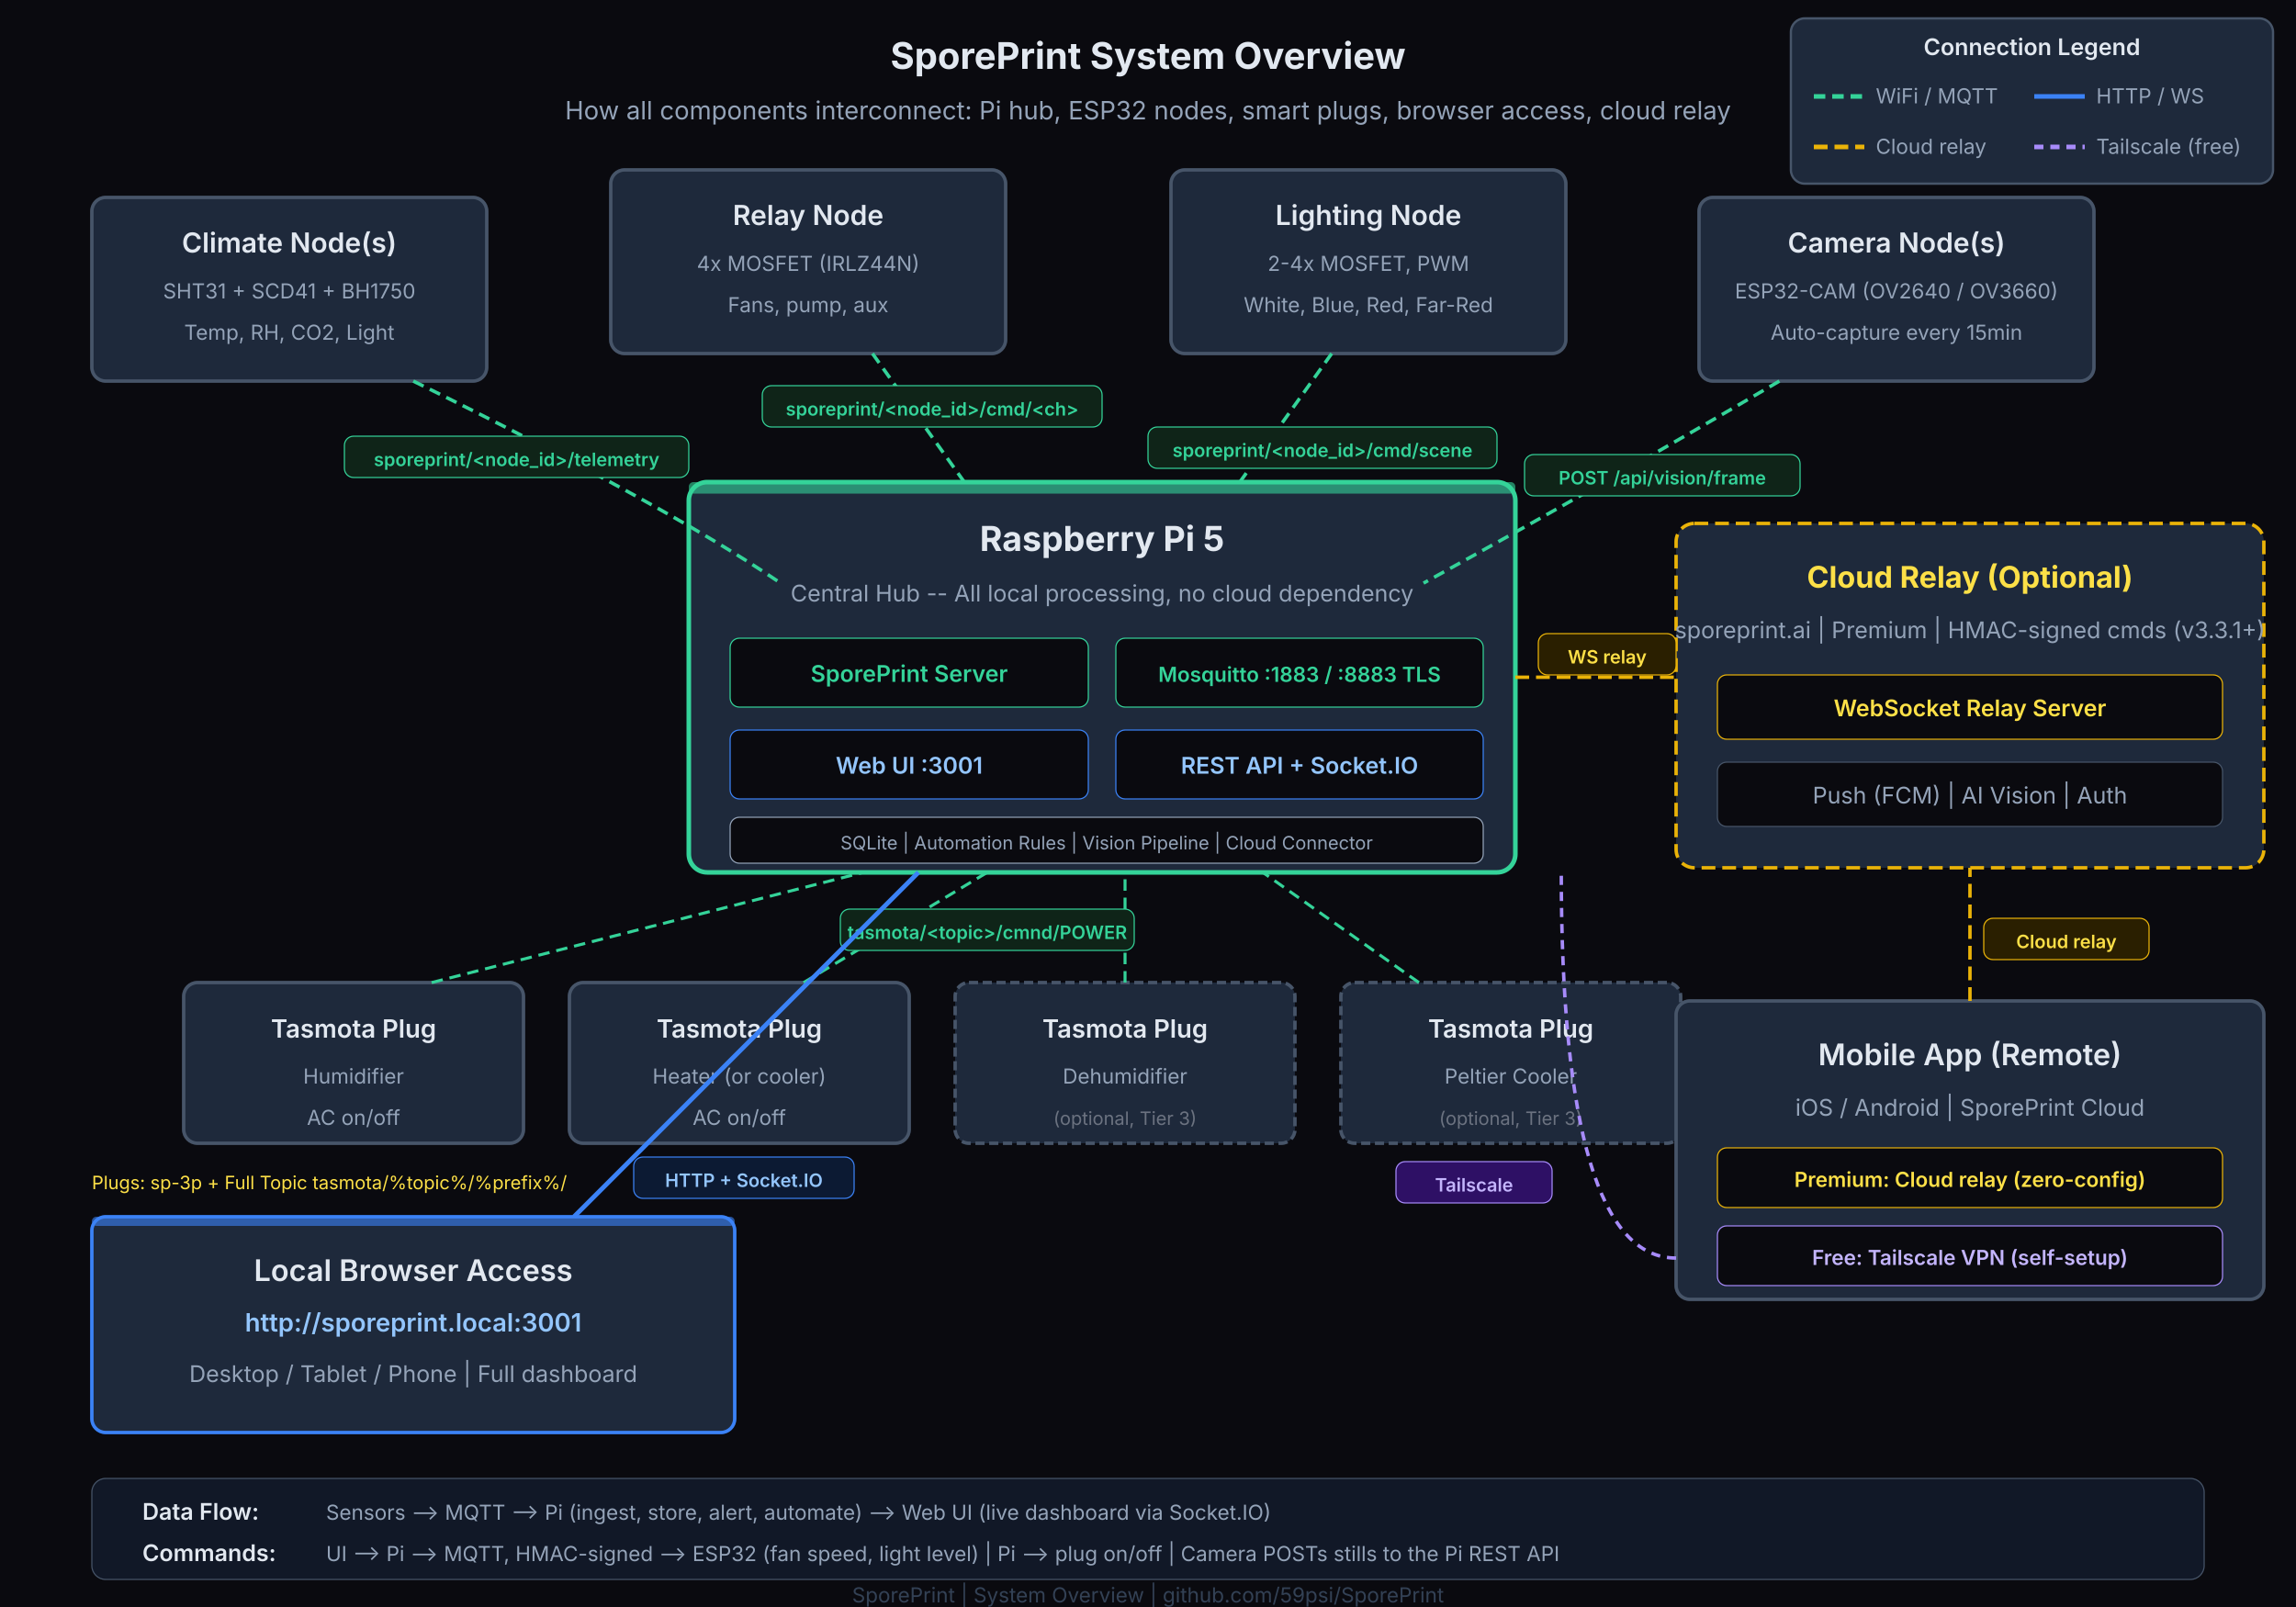
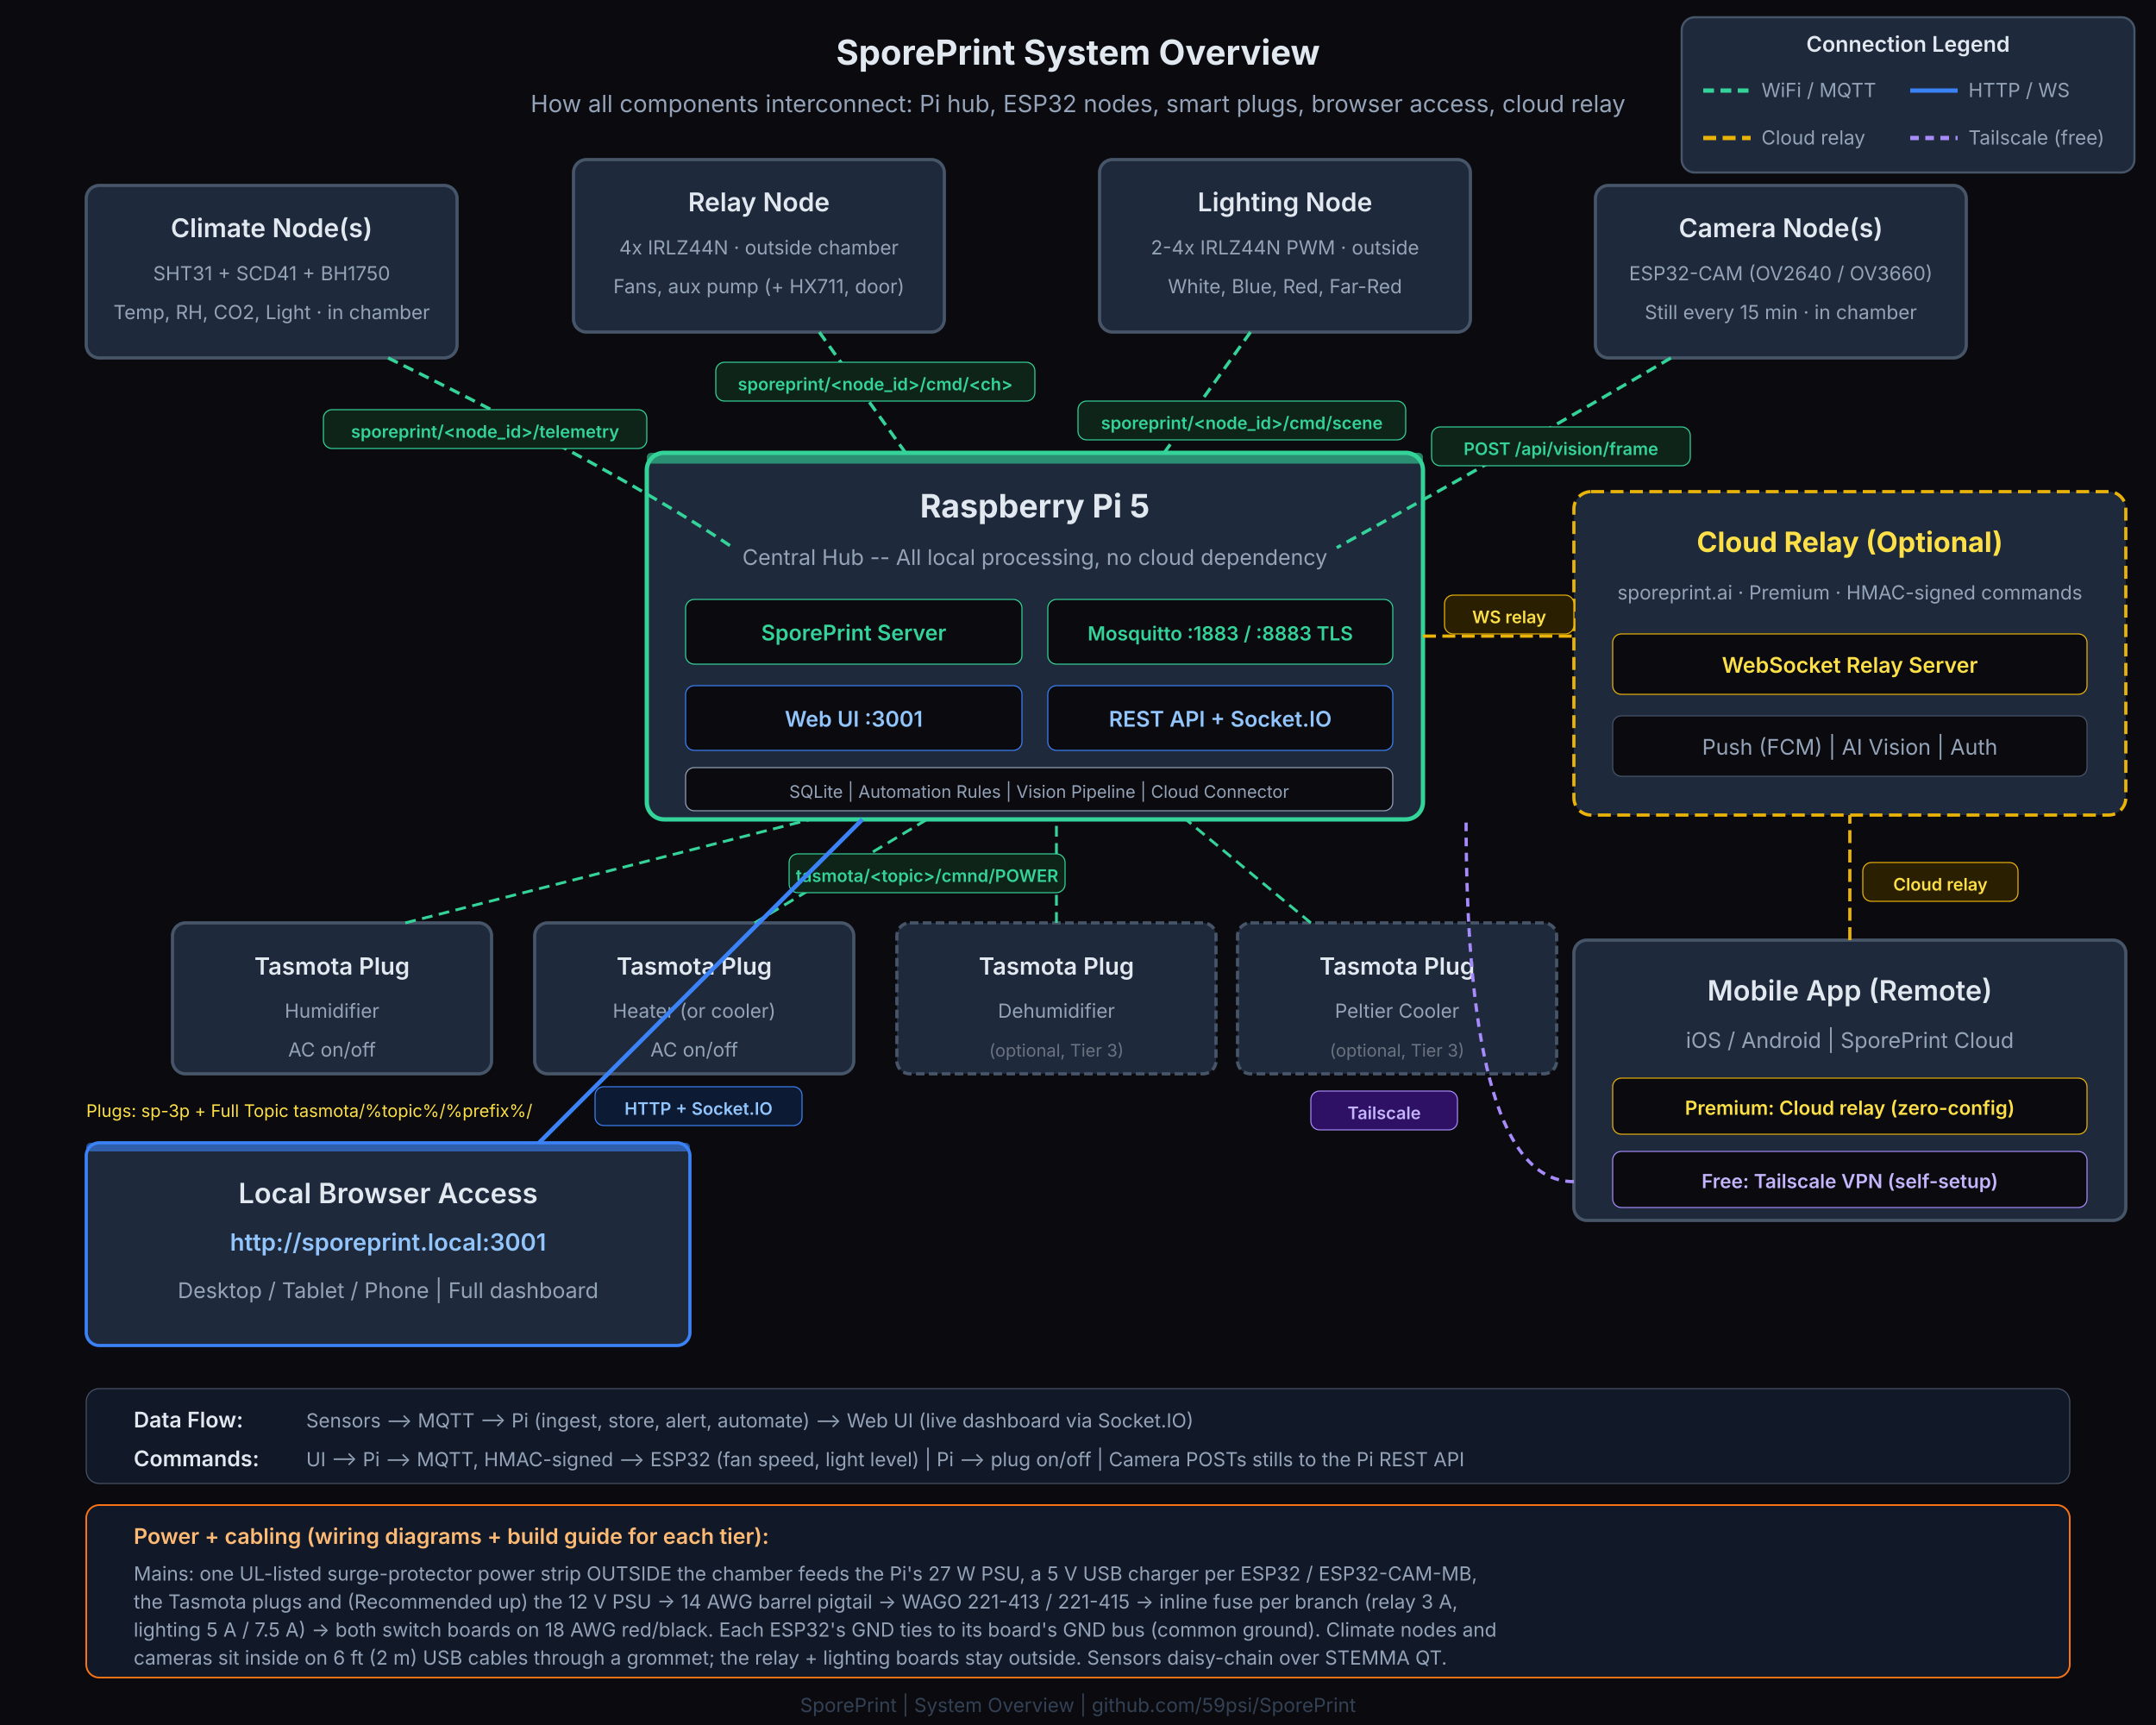
- <svg xmlns="http://www.w3.org/2000/svg" viewBox="0 0 1000 700" width="1000" height="700">
-   <rect width="1000" height="700" fill="#0a0a0f" />
+ <svg xmlns="http://www.w3.org/2000/svg" viewBox="0 0 1000 800" width="1000" height="800">
+   <rect width="1000" height="800" fill="#0a0a0f" />
  <text x="500" y="30" text-anchor="middle" fill="#e2e8f0" font-family="system-ui, -apple-system, sans-serif" font-size="16" font-weight="700">SporePrint System Overview</text>
  <text x="500" y="52" text-anchor="middle" fill="#94a3b8" font-family="system-ui, -apple-system, sans-serif" font-size="11">How all components interconnect: Pi hub, ESP32 nodes, smart plugs, browser access, cloud relay</text>
  <rect x="780" y="8" width="210" height="72" rx="6" fill="#1e293b" stroke="#475569" stroke-width="1" />
  <text x="885" y="24" text-anchor="middle" fill="#e2e8f0" font-family="system-ui, -apple-system, sans-serif" font-size="10" font-weight="600">Connection Legend</text>
  <line x1="790" y1="42" x2="812" y2="42" stroke="#34d399" stroke-width="2" stroke-dasharray="5,3" />
  <text x="817" y="45" fill="#94a3b8" font-family="system-ui, -apple-system, sans-serif" font-size="9">WiFi / MQTT</text>
  <line x1="886" y1="42" x2="908" y2="42" stroke="#3b82f6" stroke-width="2" />
  <text x="913" y="45" fill="#94a3b8" font-family="system-ui, -apple-system, sans-serif" font-size="9">HTTP / WS</text>
  <line x1="790" y1="64" x2="812" y2="64" stroke="#eab308" stroke-width="2" stroke-dasharray="6,3" />
  <text x="817" y="67" fill="#94a3b8" font-family="system-ui, -apple-system, sans-serif" font-size="9">Cloud relay</text>
  <line x1="886" y1="64" x2="908" y2="64" stroke="#a78bfa" stroke-width="2" stroke-dasharray="4,3" />
  <text x="913" y="67" fill="#94a3b8" font-family="system-ui, -apple-system, sans-serif" font-size="9">Tailscale (free)</text>
  <rect x="300" y="210" width="360" height="170" rx="8" fill="#1e293b" stroke="#34d399" stroke-width="2" />
  <rect x="300" y="210" width="360" height="5" rx="2" fill="#34d399" opacity="0.6" />
  <text x="480" y="240" text-anchor="middle" fill="#e2e8f0" font-family="system-ui, -apple-system, sans-serif" font-size="15" font-weight="700">Raspberry Pi 5</text>
  <text x="480" y="262" text-anchor="middle" fill="#94a3b8" font-family="system-ui, -apple-system, sans-serif" font-size="10">Central Hub -- All local processing, no cloud dependency</text>
  <rect x="318" y="278" width="156" height="30" rx="4" fill="#0a0a0f" stroke="#34d399" stroke-width="0.5" />
  <text x="396" y="297" text-anchor="middle" fill="#34d399" font-family="system-ui, -apple-system, sans-serif" font-size="10" font-weight="600">SporePrint Server</text>
  <rect x="486" y="278" width="160" height="30" rx="4" fill="#0a0a0f" stroke="#34d399" stroke-width="0.5" />
  <text x="566" y="297" text-anchor="middle" fill="#34d399" font-family="system-ui, -apple-system, sans-serif" font-size="9" font-weight="600">Mosquitto :1883 / :8883 TLS</text>
  <rect x="318" y="318" width="156" height="30" rx="4" fill="#0a0a0f" stroke="#3b82f6" stroke-width="0.5" />
  <text x="396" y="337" text-anchor="middle" fill="#93c5fd" font-family="system-ui, -apple-system, sans-serif" font-size="10" font-weight="600">Web UI :3001</text>
  <rect x="486" y="318" width="160" height="30" rx="4" fill="#0a0a0f" stroke="#3b82f6" stroke-width="0.5" />
  <text x="566" y="337" text-anchor="middle" fill="#93c5fd" font-family="system-ui, -apple-system, sans-serif" font-size="10" font-weight="600">REST API + Socket.IO</text>
  <rect x="318" y="356" width="328" height="20" rx="4" fill="#0a0a0f" stroke="#94a3b8" stroke-width="0.5" />
  <text x="482" y="370" text-anchor="middle" fill="#94a3b8" font-family="system-ui, -apple-system, sans-serif" font-size="8">SQLite | Automation Rules | Vision Pipeline | Cloud Connector</text>
  <rect x="40" y="86" width="172" height="80" rx="6" fill="#1e293b" stroke="#475569" stroke-width="1.5" />
  <text x="126" y="110" text-anchor="middle" fill="#e2e8f0" font-family="system-ui, -apple-system, sans-serif" font-size="12" font-weight="600">Climate Node(s)</text>
  <text x="126" y="130" text-anchor="middle" fill="#94a3b8" font-family="system-ui, -apple-system, sans-serif" font-size="9">SHT31 + SCD41 + BH1750</text>
-   <text x="126" y="148" text-anchor="middle" fill="#94a3b8" font-family="system-ui, -apple-system, sans-serif" font-size="9">Temp, RH, CO2, Light</text>
+   <text x="126" y="148" text-anchor="middle" fill="#94a3b8" font-family="system-ui, -apple-system, sans-serif" font-size="9">Temp, RH, CO2, Light · in chamber</text>
  <path d="M 180 166 Q 290 220 340 254" fill="none" stroke="#34d399" stroke-width="1.5" stroke-dasharray="5,3" />
  <g>
    <rect x="150" y="190" width="150" height="18" rx="4" fill="#0f2418" stroke="#34d399" stroke-width="0.5" />
    <text x="225" y="203" text-anchor="middle" fill="#34d399" font-family="system-ui, -apple-system, sans-serif" font-size="8" font-weight="600">sporeprint/&lt;node_id&gt;/telemetry</text>
  </g>
  <rect x="266" y="74" width="172" height="80" rx="6" fill="#1e293b" stroke="#475569" stroke-width="1.5" />
  <text x="352" y="98" text-anchor="middle" fill="#e2e8f0" font-family="system-ui, -apple-system, sans-serif" font-size="12" font-weight="600">Relay Node</text>
-   <text x="352" y="118" text-anchor="middle" fill="#94a3b8" font-family="system-ui, -apple-system, sans-serif" font-size="9">4x MOSFET (IRLZ44N)</text>
-   <text x="352" y="136" text-anchor="middle" fill="#94a3b8" font-family="system-ui, -apple-system, sans-serif" font-size="9">Fans, pump, aux</text>
+   <text x="352" y="118" text-anchor="middle" fill="#94a3b8" font-family="system-ui, -apple-system, sans-serif" font-size="9">4x IRLZ44N · outside chamber</text>
+   <text x="352" y="136" text-anchor="middle" fill="#94a3b8" font-family="system-ui, -apple-system, sans-serif" font-size="9">Fans, aux pump (+ HX711, door)</text>
  <path d="M 380 154 L 420 210" fill="none" stroke="#34d399" stroke-width="1.5" stroke-dasharray="5,3" />
  <g>
    <rect x="332" y="168" width="148" height="18" rx="4" fill="#0f2418" stroke="#34d399" stroke-width="0.5" />
    <text x="406" y="181" text-anchor="middle" fill="#34d399" font-family="system-ui, -apple-system, sans-serif" font-size="8" font-weight="600">sporeprint/&lt;node_id&gt;/cmd/&lt;ch&gt;</text>
  </g>
  <rect x="510" y="74" width="172" height="80" rx="6" fill="#1e293b" stroke="#475569" stroke-width="1.5" />
  <text x="596" y="98" text-anchor="middle" fill="#e2e8f0" font-family="system-ui, -apple-system, sans-serif" font-size="12" font-weight="600">Lighting Node</text>
-   <text x="596" y="118" text-anchor="middle" fill="#94a3b8" font-family="system-ui, -apple-system, sans-serif" font-size="9">2-4x MOSFET, PWM</text>
+   <text x="596" y="118" text-anchor="middle" fill="#94a3b8" font-family="system-ui, -apple-system, sans-serif" font-size="9">2-4x IRLZ44N PWM · outside</text>
  <text x="596" y="136" text-anchor="middle" fill="#94a3b8" font-family="system-ui, -apple-system, sans-serif" font-size="9">White, Blue, Red, Far-Red</text>
  <path d="M 580 154 L 540 210" fill="none" stroke="#34d399" stroke-width="1.5" stroke-dasharray="5,3" />
  <g>
    <rect x="500" y="186" width="152" height="18" rx="4" fill="#0f2418" stroke="#34d399" stroke-width="0.5" />
    <text x="576" y="199" text-anchor="middle" fill="#34d399" font-family="system-ui, -apple-system, sans-serif" font-size="8" font-weight="600">sporeprint/&lt;node_id&gt;/cmd/scene</text>
  </g>
  <rect x="740" y="86" width="172" height="80" rx="6" fill="#1e293b" stroke="#475569" stroke-width="1.5" />
  <text x="826" y="110" text-anchor="middle" fill="#e2e8f0" font-family="system-ui, -apple-system, sans-serif" font-size="12" font-weight="600">Camera Node(s)</text>
  <text x="826" y="130" text-anchor="middle" fill="#94a3b8" font-family="system-ui, -apple-system, sans-serif" font-size="9">ESP32-CAM (OV2640 / OV3660)</text>
-   <text x="826" y="148" text-anchor="middle" fill="#94a3b8" font-family="system-ui, -apple-system, sans-serif" font-size="9">Auto-capture every 15min</text>
+   <text x="826" y="148" text-anchor="middle" fill="#94a3b8" font-family="system-ui, -apple-system, sans-serif" font-size="9">Still every 15 min · in chamber</text>
  <path d="M 775 166 Q 700 210 620 254" fill="none" stroke="#34d399" stroke-width="1.5" stroke-dasharray="5,3" />
  <g>
    <rect x="664" y="198" width="120" height="18" rx="4" fill="#0f2418" stroke="#34d399" stroke-width="0.5" />
    <text x="724" y="211" text-anchor="middle" fill="#34d399" font-family="system-ui, -apple-system, sans-serif" font-size="8" font-weight="600">POST /api/vision/frame</text>
  </g>
  <rect x="80" y="428" width="148" height="70" rx="6" fill="#1e293b" stroke="#475569" stroke-width="1.5" />
  <text x="154" y="452" text-anchor="middle" fill="#e2e8f0" font-family="system-ui, -apple-system, sans-serif" font-size="11" font-weight="600">Tasmota Plug</text>
  <text x="154" y="472" text-anchor="middle" fill="#94a3b8" font-family="system-ui, -apple-system, sans-serif" font-size="9">Humidifier</text>
  <text x="154" y="490" text-anchor="middle" fill="#94a3b8" font-family="system-ui, -apple-system, sans-serif" font-size="9">AC on/off</text>
  <rect x="248" y="428" width="148" height="70" rx="6" fill="#1e293b" stroke="#475569" stroke-width="1.5" />
  <text x="322" y="452" text-anchor="middle" fill="#e2e8f0" font-family="system-ui, -apple-system, sans-serif" font-size="11" font-weight="600">Tasmota Plug</text>
  <text x="322" y="472" text-anchor="middle" fill="#94a3b8" font-family="system-ui, -apple-system, sans-serif" font-size="9">Heater (or cooler)</text>
  <text x="322" y="490" text-anchor="middle" fill="#94a3b8" font-family="system-ui, -apple-system, sans-serif" font-size="9">AC on/off</text>
  <rect x="416" y="428" width="148" height="70" rx="6" fill="#1e293b" stroke="#475569" stroke-width="1.5" stroke-dasharray="4,2" />
  <text x="490" y="452" text-anchor="middle" fill="#e2e8f0" font-family="system-ui, -apple-system, sans-serif" font-size="11" font-weight="600">Tasmota Plug</text>
  <text x="490" y="472" text-anchor="middle" fill="#94a3b8" font-family="system-ui, -apple-system, sans-serif" font-size="9">Dehumidifier</text>
  <text x="490" y="490" text-anchor="middle" fill="#6b7280" font-family="system-ui, -apple-system, sans-serif" font-size="8">(optional, Tier 3)</text>
-   <rect x="584" y="428" width="148" height="70" rx="6" fill="#1e293b" stroke="#475569" stroke-width="1.5" stroke-dasharray="4,2" />
-   <text x="658" y="452" text-anchor="middle" fill="#e2e8f0" font-family="system-ui, -apple-system, sans-serif" font-size="11" font-weight="600">Tasmota Plug</text>
-   <text x="658" y="472" text-anchor="middle" fill="#94a3b8" font-family="system-ui, -apple-system, sans-serif" font-size="9">Peltier Cooler</text>
-   <text x="658" y="490" text-anchor="middle" fill="#6b7280" font-family="system-ui, -apple-system, sans-serif" font-size="8">(optional, Tier 3)</text>
+   <rect x="574" y="428" width="148" height="70" rx="6" fill="#1e293b" stroke="#475569" stroke-width="1.5" stroke-dasharray="4,2" />
+   <text x="648" y="452" text-anchor="middle" fill="#e2e8f0" font-family="system-ui, -apple-system, sans-serif" font-size="11" font-weight="600">Tasmota Plug</text>
+   <text x="648" y="472" text-anchor="middle" fill="#94a3b8" font-family="system-ui, -apple-system, sans-serif" font-size="9">Peltier Cooler</text>
+   <text x="648" y="490" text-anchor="middle" fill="#6b7280" font-family="system-ui, -apple-system, sans-serif" font-size="8">(optional, Tier 3)</text>
  <path d="M 188 428 L 376 380" fill="none" stroke="#34d399" stroke-width="1.3" stroke-dasharray="5,3" />
  <path d="M 350 428 L 430 380" fill="none" stroke="#34d399" stroke-width="1.3" stroke-dasharray="5,3" />
  <path d="M 490 428 L 490 380" fill="none" stroke="#34d399" stroke-width="1.3" stroke-dasharray="5,3" />
-   <path d="M 618 428 L 550 380" fill="none" stroke="#34d399" stroke-width="1.3" stroke-dasharray="5,3" />
+   <path d="M 608 428 L 550 380" fill="none" stroke="#34d399" stroke-width="1.3" stroke-dasharray="5,3" />
  <g>
    <rect x="366" y="396" width="128" height="18" rx="4" fill="#0f2418" stroke="#34d399" stroke-width="0.5" />
    <text x="430" y="409" text-anchor="middle" fill="#34d399" font-family="system-ui, -apple-system, sans-serif" font-size="8" font-weight="600">tasmota/&lt;topic&gt;/cmnd/POWER</text>
  </g>
  <text x="40" y="518" fill="#fde047" font-family="system-ui, -apple-system, sans-serif" font-size="8">Plugs: sp-3p + Full Topic tasmota/%topic%/%prefix%/</text>
  <rect x="40" y="530" width="280" height="94" rx="6" fill="#1e293b" stroke="#3b82f6" stroke-width="1.5" />
  <rect x="40" y="530" width="280" height="4" rx="2" fill="#3b82f6" opacity="0.6" />
  <text x="180" y="558" text-anchor="middle" fill="#e2e8f0" font-family="system-ui, -apple-system, sans-serif" font-size="13" font-weight="600">Local Browser Access</text>
  <text x="180" y="580" text-anchor="middle" fill="#93c5fd" font-family="system-ui, -apple-system, sans-serif" font-size="11" font-weight="600">http://sporeprint.local:3001</text>
  <text x="180" y="602" text-anchor="middle" fill="#94a3b8" font-family="system-ui, -apple-system, sans-serif" font-size="10">Desktop / Tablet / Phone | Full dashboard</text>
  <path d="M 250 530 L 400 380" fill="none" stroke="#3b82f6" stroke-width="2" />
  <g>
    <rect x="276" y="504" width="96" height="18" rx="4" fill="#0c1a33" stroke="#3b82f6" stroke-width="0.5" />
    <text x="324" y="517" text-anchor="middle" fill="#93c5fd" font-family="system-ui, -apple-system, sans-serif" font-size="8" font-weight="600">HTTP + Socket.IO</text>
  </g>
  <rect x="730" y="228" width="256" height="150" rx="8" fill="#1e293b" stroke="#eab308" stroke-width="1.5" stroke-dasharray="6,3" />
  <text x="858" y="256" text-anchor="middle" fill="#fde047" font-family="system-ui, -apple-system, sans-serif" font-size="13" font-weight="700">Cloud Relay (Optional)</text>
-   <text x="858" y="278" text-anchor="middle" fill="#94a3b8" font-family="system-ui, -apple-system, sans-serif" font-size="10">sporeprint.ai | Premium | HMAC-signed cmds (v3.3.1+)</text>
+   <text x="858" y="278" text-anchor="middle" fill="#94a3b8" font-family="system-ui, -apple-system, sans-serif" font-size="9">sporeprint.ai · Premium · HMAC-signed commands</text>
  <rect x="748" y="294" width="220" height="28" rx="4" fill="#0a0a0f" stroke="#eab308" stroke-width="0.5" />
  <text x="858" y="312" text-anchor="middle" fill="#fde047" font-family="system-ui, -apple-system, sans-serif" font-size="10" font-weight="600">WebSocket Relay Server</text>
  <rect x="748" y="332" width="220" height="28" rx="4" fill="#0a0a0f" stroke="#475569" stroke-width="0.5" />
  <text x="858" y="350" text-anchor="middle" fill="#94a3b8" font-family="system-ui, -apple-system, sans-serif" font-size="10">Push (FCM) | AI Vision | Auth</text>
  <path d="M 660 295 L 730 295" fill="none" stroke="#eab308" stroke-width="1.5" stroke-dasharray="6,3" />
  <g>
    <rect x="670" y="276" width="60" height="18" rx="4" fill="#2a1f00" stroke="#eab308" stroke-width="0.5" />
    <text x="700" y="289" text-anchor="middle" fill="#fde047" font-family="system-ui, -apple-system, sans-serif" font-size="8" font-weight="600">WS relay</text>
  </g>
  <rect x="730" y="436" width="256" height="130" rx="6" fill="#1e293b" stroke="#475569" stroke-width="1.5" />
  <text x="858" y="464" text-anchor="middle" fill="#e2e8f0" font-family="system-ui, -apple-system, sans-serif" font-size="13" font-weight="600">Mobile App (Remote)</text>
  <text x="858" y="486" text-anchor="middle" fill="#94a3b8" font-family="system-ui, -apple-system, sans-serif" font-size="10">iOS / Android | SporePrint Cloud</text>
  <rect x="748" y="500" width="220" height="26" rx="4" fill="#0a0a0f" stroke="#eab308" stroke-width="0.5" />
  <text x="858" y="517" text-anchor="middle" fill="#fde047" font-family="system-ui, -apple-system, sans-serif" font-size="9" font-weight="600">Premium: Cloud relay (zero-config)</text>
  <rect x="748" y="534" width="220" height="26" rx="4" fill="#0a0a0f" stroke="#a78bfa" stroke-width="0.5" />
  <text x="858" y="551" text-anchor="middle" fill="#c4b5fd" font-family="system-ui, -apple-system, sans-serif" font-size="9" font-weight="600">Free: Tailscale VPN (self-setup)</text>
  <path d="M 858 436 L 858 378" fill="none" stroke="#eab308" stroke-width="1.5" stroke-dasharray="6,3" />
  <g>
    <rect x="864" y="400" width="72" height="18" rx="4" fill="#2a1f00" stroke="#eab308" stroke-width="0.5" />
    <text x="900" y="413" text-anchor="middle" fill="#fde047" font-family="system-ui, -apple-system, sans-serif" font-size="8" font-weight="600">Cloud relay</text>
  </g>
  <path d="M 730 548 Q 680 548 680 380" fill="none" stroke="#a78bfa" stroke-width="1.5" stroke-dasharray="4,3" />
  <g>
    <rect x="608" y="506" width="68" height="18" rx="4" fill="#2e1065" stroke="#a78bfa" stroke-width="0.5" />
    <text x="642" y="519" text-anchor="middle" fill="#c4b5fd" font-family="system-ui, -apple-system, sans-serif" font-size="8" font-weight="600">Tailscale</text>
  </g>
  <rect x="40" y="644" width="920" height="44" rx="6" fill="#111827" stroke="#475569" stroke-width="0.5" />
  <text x="62" y="662" fill="#e2e8f0" font-family="system-ui, -apple-system, sans-serif" font-size="10" font-weight="600">Data Flow:</text>
  <text x="142" y="662" fill="#94a3b8" font-family="system-ui, -apple-system, sans-serif" font-size="9">Sensors --&gt; MQTT --&gt; Pi (ingest, store, alert, automate) --&gt; Web UI (live dashboard via Socket.IO)</text>
  <text x="62" y="680" fill="#e2e8f0" font-family="system-ui, -apple-system, sans-serif" font-size="10" font-weight="600">Commands:</text>
  <text x="142" y="680" fill="#94a3b8" font-family="system-ui, -apple-system, sans-serif" font-size="9">UI --&gt; Pi --&gt; MQTT, HMAC-signed --&gt; ESP32 (fan speed, light level) | Pi --&gt; plug on/off | Camera POSTs stills to the Pi REST API</text>
-   <text x="500" y="698" text-anchor="middle" fill="#334155" font-family="system-ui, -apple-system, sans-serif" font-size="9">SporePrint  |  System Overview  |  github.com/59psi/SporePrint</text>
+   <rect x="40" y="698" width="920" height="80" rx="6" fill="#111827" stroke="#f97316" stroke-width="0.8" />
+   <text x="62" y="716" fill="#fdba74" font-family="system-ui, -apple-system, sans-serif" font-size="10" font-weight="600">Power + cabling (wiring diagrams + build guide for each tier):</text>
+   <text x="62" y="733" fill="#94a3b8" font-family="system-ui, -apple-system, sans-serif" font-size="9">Mains: one UL-listed surge-protector power strip OUTSIDE the chamber feeds the Pi's 27 W PSU, a 5 V USB charger per ESP32 / ESP32-CAM-MB,</text>
+   <text x="62" y="746" fill="#94a3b8" font-family="system-ui, -apple-system, sans-serif" font-size="9">the Tasmota plugs and (Recommended up) the 12 V PSU → 14 AWG barrel pigtail → WAGO 221-413 / 221-415 → inline fuse per branch (relay 3 A,</text>
+   <text x="62" y="759" fill="#94a3b8" font-family="system-ui, -apple-system, sans-serif" font-size="9">lighting 5 A / 7.5 A) → both switch boards on 18 AWG red/black. Each ESP32's GND ties to its board's GND bus (common ground). Climate nodes and</text>
+   <text x="62" y="772" fill="#94a3b8" font-family="system-ui, -apple-system, sans-serif" font-size="9">cameras sit inside on 6 ft (2 m) USB cables through a grommet; the relay + lighting boards stay outside. Sensors daisy-chain over STEMMA QT.</text>
+   <text x="500" y="794" text-anchor="middle" fill="#334155" font-family="system-ui, -apple-system, sans-serif" font-size="9">SporePrint  |  System Overview  |  github.com/59psi/SporePrint</text>
</svg>
